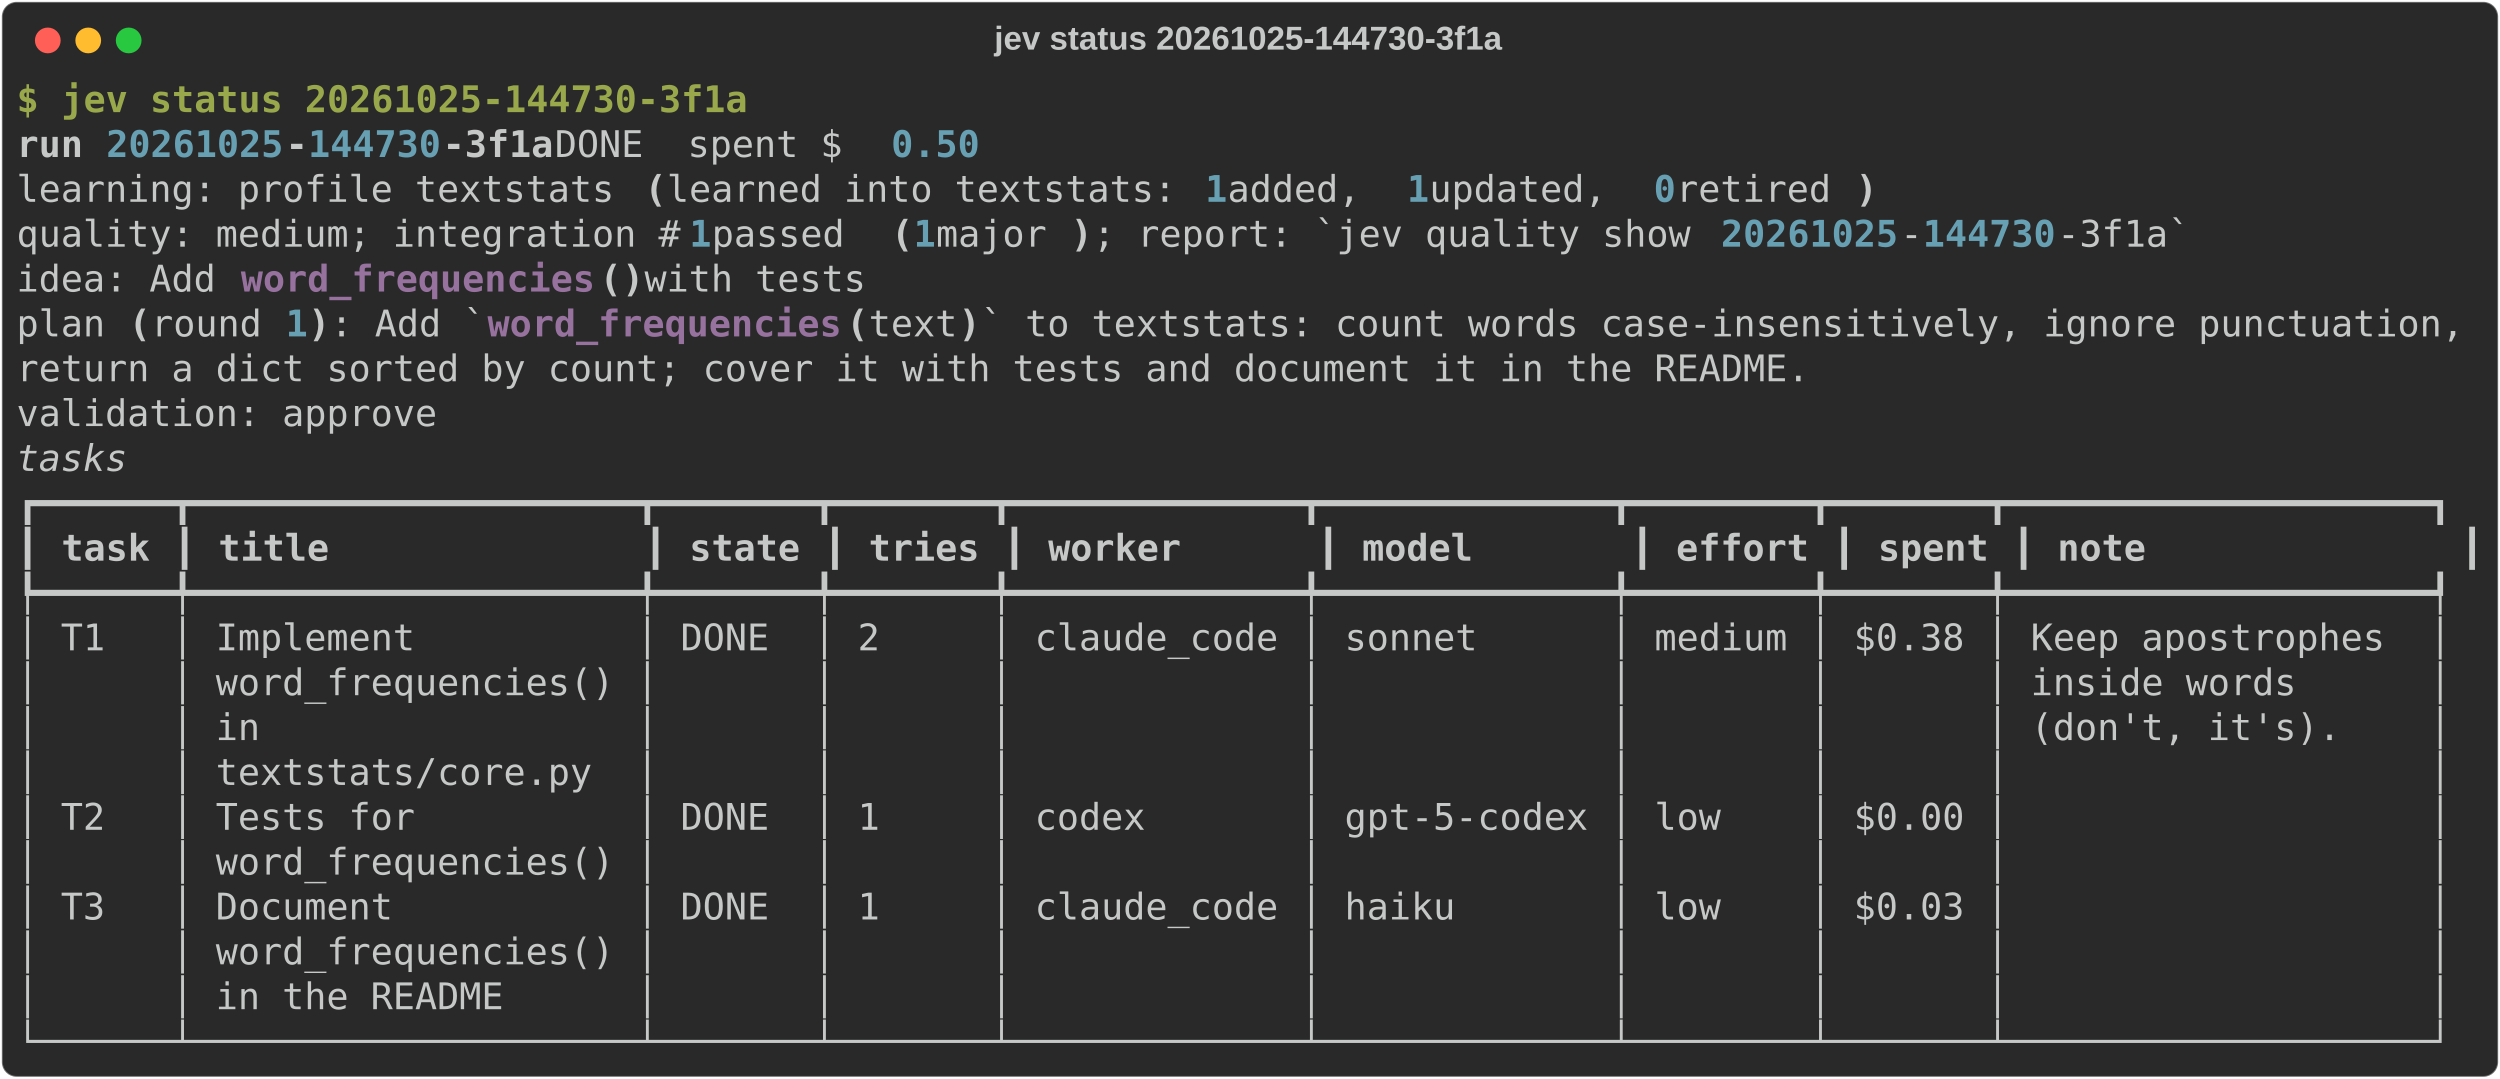
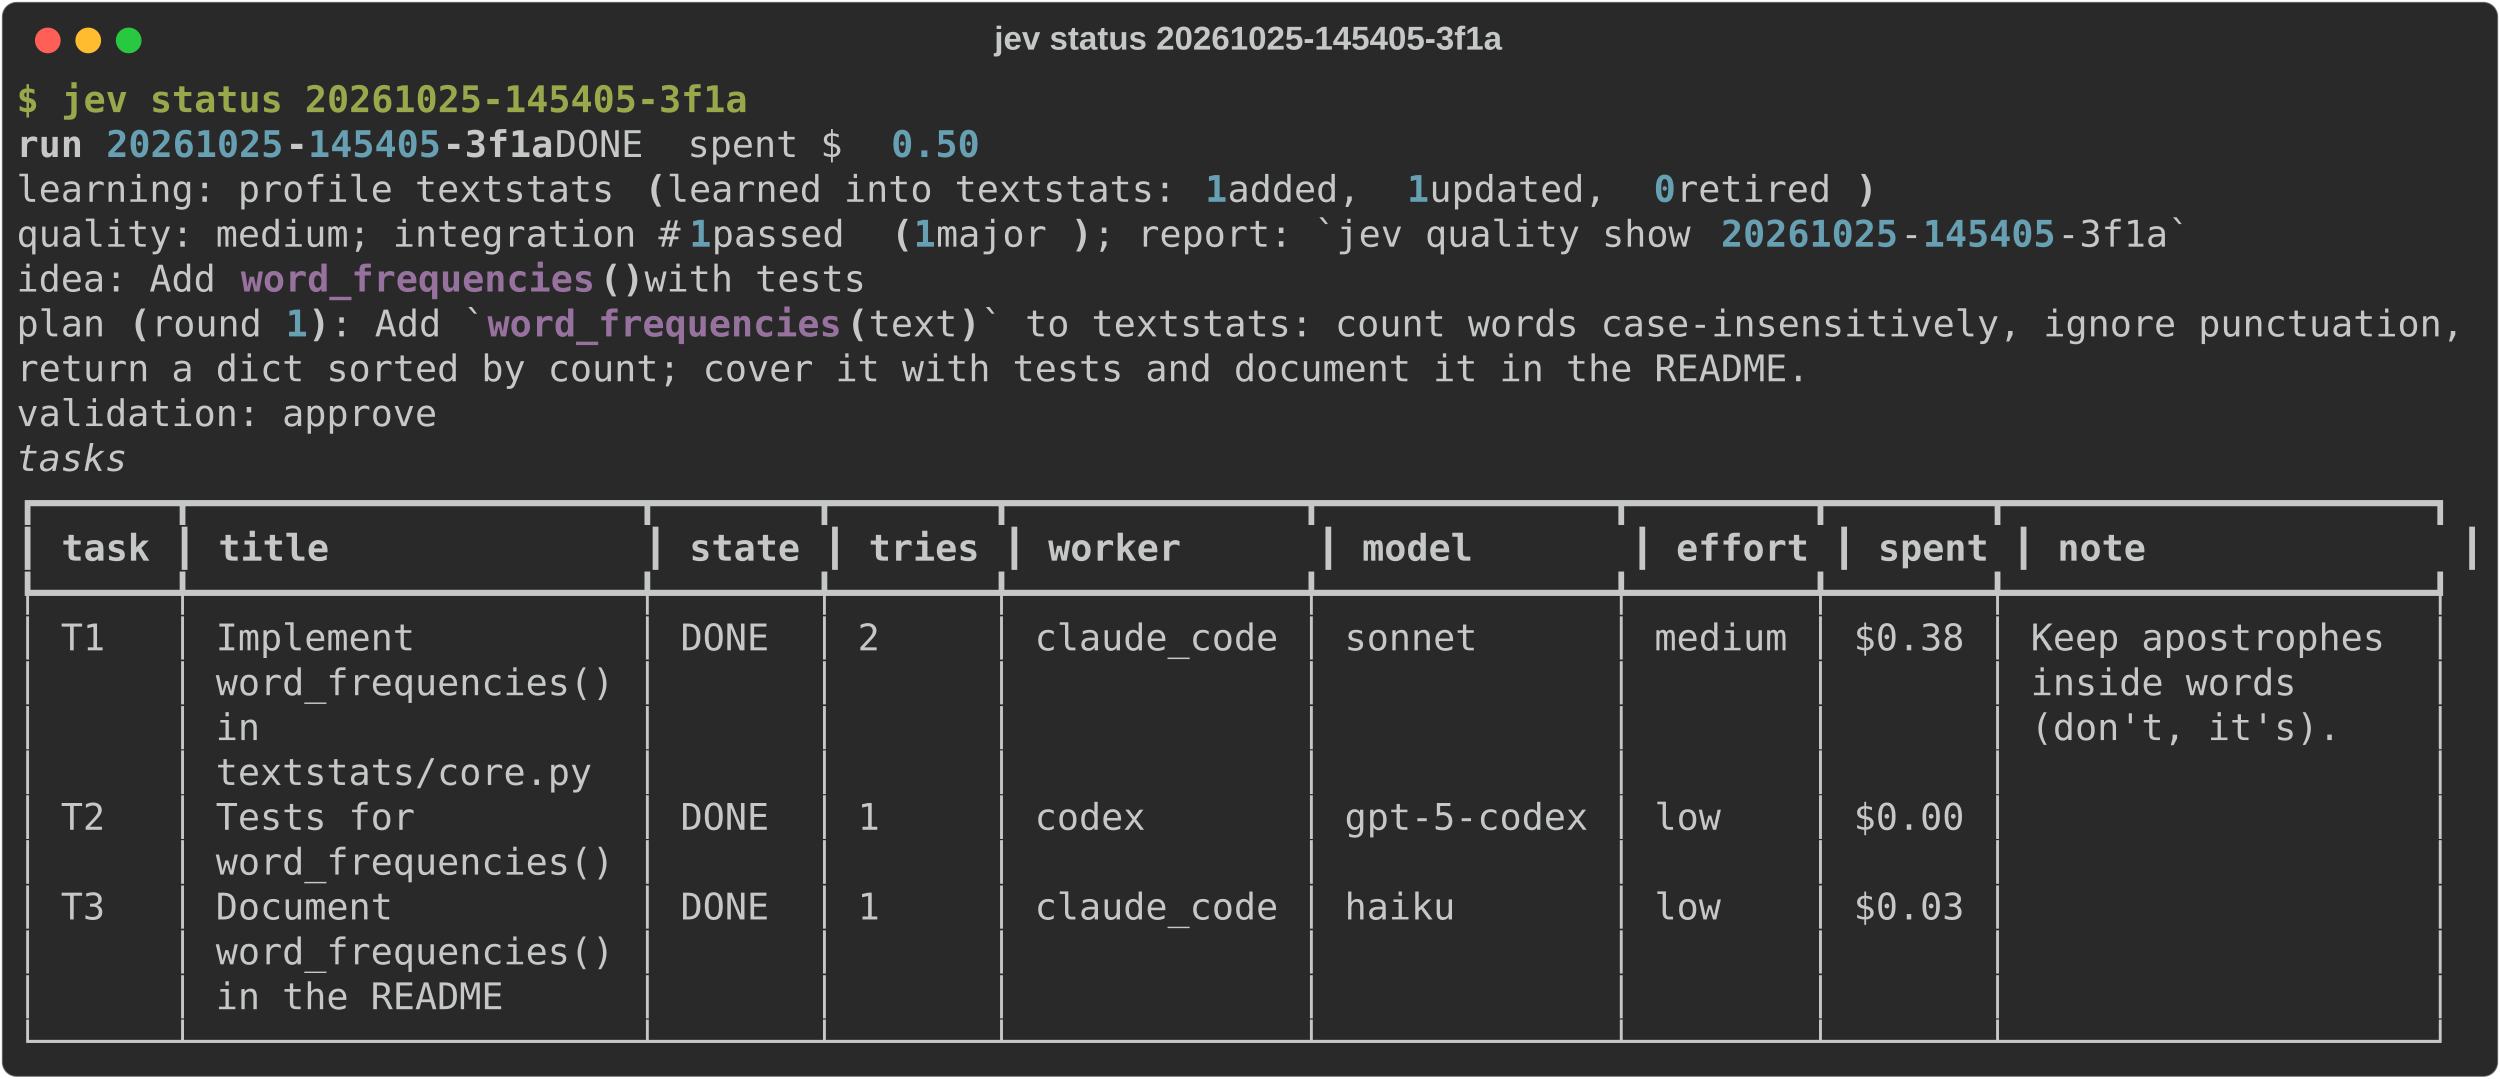
<svg xmlns="http://www.w3.org/2000/svg" class="rich-terminal" viewBox="0 0 1360 586.8">
  <style>

    @font-face {
        font-family: "Fira Code";
        src: local("FiraCode-Regular"),
                url("https://cdnjs.cloudflare.com/ajax/libs/firacode/6.2.0/woff2/FiraCode-Regular.woff2") format("woff2"),
                url("https://cdnjs.cloudflare.com/ajax/libs/firacode/6.2.0/woff/FiraCode-Regular.woff") format("woff");
        font-style: normal;
        font-weight: 400;
    }
    @font-face {
        font-family: "Fira Code";
        src: local("FiraCode-Bold"),
                url("https://cdnjs.cloudflare.com/ajax/libs/firacode/6.2.0/woff2/FiraCode-Bold.woff2") format("woff2"),
                url("https://cdnjs.cloudflare.com/ajax/libs/firacode/6.2.0/woff/FiraCode-Bold.woff") format("woff");
        font-style: bold;
        font-weight: 700;
    }

-     .terminal-1849539480-matrix {
+     .terminal-1847966616-matrix {
        font-family: Fira Code, monospace;
        font-size: 20px;
        line-height: 24.4px;
        font-variant-east-asian: full-width;
    }

-     .terminal-1849539480-title {
+     .terminal-1847966616-title {
        font-size: 18px;
        font-weight: bold;
        font-family: arial;
    }

-     .terminal-1849539480-r1 { fill: #98a84b;font-weight: bold }
- .terminal-1849539480-r2 { fill: #c5c8c6 }
- .terminal-1849539480-r3 { fill: #c5c8c6;font-weight: bold }
- .terminal-1849539480-r4 { fill: #68a0b3;font-weight: bold }
- .terminal-1849539480-r5 { fill: #98729f;font-weight: bold }
- .terminal-1849539480-r6 { fill: #c5c8c6;font-style: italic; }
+     .terminal-1847966616-r1 { fill: #98a84b;font-weight: bold }
+ .terminal-1847966616-r2 { fill: #c5c8c6 }
+ .terminal-1847966616-r3 { fill: #c5c8c6;font-weight: bold }
+ .terminal-1847966616-r4 { fill: #68a0b3;font-weight: bold }
+ .terminal-1847966616-r5 { fill: #98729f;font-weight: bold }
+ .terminal-1847966616-r6 { fill: #c5c8c6;font-style: italic; }
    </style>
  <defs>
-     <clipPath id="terminal-1849539480-clip-terminal">
+     <clipPath id="terminal-1847966616-clip-terminal">
      <rect x="0" y="0" width="1341.0" height="535.8" />
    </clipPath>
-     <clipPath id="terminal-1849539480-line-0">
+     <clipPath id="terminal-1847966616-line-0">
      <rect x="0" y="1.5" width="1342" height="24.65" />
    </clipPath>
-     <clipPath id="terminal-1849539480-line-1">
+     <clipPath id="terminal-1847966616-line-1">
      <rect x="0" y="25.9" width="1342" height="24.65" />
    </clipPath>
-     <clipPath id="terminal-1849539480-line-2">
+     <clipPath id="terminal-1847966616-line-2">
      <rect x="0" y="50.3" width="1342" height="24.65" />
    </clipPath>
-     <clipPath id="terminal-1849539480-line-3">
+     <clipPath id="terminal-1847966616-line-3">
      <rect x="0" y="74.7" width="1342" height="24.65" />
    </clipPath>
-     <clipPath id="terminal-1849539480-line-4">
+     <clipPath id="terminal-1847966616-line-4">
      <rect x="0" y="99.1" width="1342" height="24.65" />
    </clipPath>
-     <clipPath id="terminal-1849539480-line-5">
+     <clipPath id="terminal-1847966616-line-5">
      <rect x="0" y="123.5" width="1342" height="24.65" />
    </clipPath>
-     <clipPath id="terminal-1849539480-line-6">
+     <clipPath id="terminal-1847966616-line-6">
      <rect x="0" y="147.9" width="1342" height="24.65" />
    </clipPath>
-     <clipPath id="terminal-1849539480-line-7">
+     <clipPath id="terminal-1847966616-line-7">
      <rect x="0" y="172.3" width="1342" height="24.65" />
    </clipPath>
-     <clipPath id="terminal-1849539480-line-8">
+     <clipPath id="terminal-1847966616-line-8">
      <rect x="0" y="196.7" width="1342" height="24.65" />
    </clipPath>
-     <clipPath id="terminal-1849539480-line-9">
+     <clipPath id="terminal-1847966616-line-9">
      <rect x="0" y="221.1" width="1342" height="24.65" />
    </clipPath>
-     <clipPath id="terminal-1849539480-line-10">
+     <clipPath id="terminal-1847966616-line-10">
      <rect x="0" y="245.5" width="1342" height="24.65" />
    </clipPath>
-     <clipPath id="terminal-1849539480-line-11">
+     <clipPath id="terminal-1847966616-line-11">
      <rect x="0" y="269.9" width="1342" height="24.65" />
    </clipPath>
-     <clipPath id="terminal-1849539480-line-12">
+     <clipPath id="terminal-1847966616-line-12">
      <rect x="0" y="294.3" width="1342" height="24.65" />
    </clipPath>
-     <clipPath id="terminal-1849539480-line-13">
+     <clipPath id="terminal-1847966616-line-13">
      <rect x="0" y="318.7" width="1342" height="24.65" />
    </clipPath>
-     <clipPath id="terminal-1849539480-line-14">
+     <clipPath id="terminal-1847966616-line-14">
      <rect x="0" y="343.1" width="1342" height="24.65" />
    </clipPath>
-     <clipPath id="terminal-1849539480-line-15">
+     <clipPath id="terminal-1847966616-line-15">
      <rect x="0" y="367.5" width="1342" height="24.65" />
    </clipPath>
-     <clipPath id="terminal-1849539480-line-16">
+     <clipPath id="terminal-1847966616-line-16">
      <rect x="0" y="391.9" width="1342" height="24.65" />
    </clipPath>
-     <clipPath id="terminal-1849539480-line-17">
+     <clipPath id="terminal-1847966616-line-17">
      <rect x="0" y="416.3" width="1342" height="24.65" />
    </clipPath>
-     <clipPath id="terminal-1849539480-line-18">
+     <clipPath id="terminal-1847966616-line-18">
      <rect x="0" y="440.7" width="1342" height="24.65" />
    </clipPath>
-     <clipPath id="terminal-1849539480-line-19">
+     <clipPath id="terminal-1847966616-line-19">
      <rect x="0" y="465.1" width="1342" height="24.65" />
    </clipPath>
-     <clipPath id="terminal-1849539480-line-20">
+     <clipPath id="terminal-1847966616-line-20">
      <rect x="0" y="489.5" width="1342" height="24.65" />
    </clipPath>
  </defs>
  <rect fill="#292929" stroke="rgba(255,255,255,0.35)" stroke-width="1" x="1" y="1" width="1358" height="584.8" rx="8" />
-   <text class="terminal-1849539480-title" fill="#c5c8c6" text-anchor="middle" x="679" y="27">jev status 20261025-144730-3f1a</text>
+   <text class="terminal-1847966616-title" fill="#c5c8c6" text-anchor="middle" x="679" y="27">jev status 20261025-145405-3f1a</text>
  <g transform="translate(26,22)">
    <circle cx="0" cy="0" r="7" fill="#ff5f57" />
    <circle cx="22" cy="0" r="7" fill="#febc2e" />
    <circle cx="44" cy="0" r="7" fill="#28c840" />
  </g>
-   <g transform="translate(9, 41)" clip-path="url(#terminal-1849539480-clip-terminal)">
-     <g class="terminal-1849539480-matrix">
-       <text class="terminal-1849539480-r1" x="0" y="20" textLength="24.4" clip-path="url(#terminal-1849539480-line-0)">$ </text>
-       <text class="terminal-1849539480-r1" x="24.4" y="20" textLength="378.2" clip-path="url(#terminal-1849539480-line-0)">jev status 20261025-144730-3f1a</text>
-       <text class="terminal-1849539480-r2" x="1342" y="20" textLength="12.2" clip-path="url(#terminal-1849539480-line-0)">
- </text>
-       <text class="terminal-1849539480-r3" x="0" y="44.4" textLength="48.8" clip-path="url(#terminal-1849539480-line-1)">run </text>
-       <text class="terminal-1849539480-r4" x="48.8" y="44.4" textLength="97.6" clip-path="url(#terminal-1849539480-line-1)">20261025</text>
-       <text class="terminal-1849539480-r3" x="146.4" y="44.4" textLength="12.2" clip-path="url(#terminal-1849539480-line-1)">-</text>
-       <text class="terminal-1849539480-r4" x="158.6" y="44.4" textLength="73.2" clip-path="url(#terminal-1849539480-line-1)">144730</text>
-       <text class="terminal-1849539480-r3" x="231.8" y="44.4" textLength="61" clip-path="url(#terminal-1849539480-line-1)">-3f1a</text>
-       <text class="terminal-1849539480-r2" x="292.8" y="44.4" textLength="183" clip-path="url(#terminal-1849539480-line-1)">  DONE  spent $</text>
-       <text class="terminal-1849539480-r4" x="475.8" y="44.4" textLength="48.8" clip-path="url(#terminal-1849539480-line-1)">0.50</text>
-       <text class="terminal-1849539480-r2" x="1342" y="44.4" textLength="12.2" clip-path="url(#terminal-1849539480-line-1)">
- </text>
-       <text class="terminal-1849539480-r2" x="0" y="68.8" textLength="341.6" clip-path="url(#terminal-1849539480-line-2)">learning: profile textstats </text>
-       <text class="terminal-1849539480-r3" x="341.6" y="68.8" textLength="12.2" clip-path="url(#terminal-1849539480-line-2)">(</text>
-       <text class="terminal-1849539480-r2" x="353.8" y="68.8" textLength="292.8" clip-path="url(#terminal-1849539480-line-2)">learned into textstats: </text>
-       <text class="terminal-1849539480-r4" x="646.6" y="68.8" textLength="12.2" clip-path="url(#terminal-1849539480-line-2)">1</text>
-       <text class="terminal-1849539480-r2" x="658.8" y="68.8" textLength="97.6" clip-path="url(#terminal-1849539480-line-2)"> added, </text>
-       <text class="terminal-1849539480-r4" x="756.4" y="68.8" textLength="12.2" clip-path="url(#terminal-1849539480-line-2)">1</text>
-       <text class="terminal-1849539480-r2" x="768.6" y="68.8" textLength="122" clip-path="url(#terminal-1849539480-line-2)"> updated, </text>
-       <text class="terminal-1849539480-r4" x="890.6" y="68.8" textLength="12.2" clip-path="url(#terminal-1849539480-line-2)">0</text>
-       <text class="terminal-1849539480-r2" x="902.8" y="68.8" textLength="97.6" clip-path="url(#terminal-1849539480-line-2)"> retired</text>
-       <text class="terminal-1849539480-r3" x="1000.4" y="68.8" textLength="12.2" clip-path="url(#terminal-1849539480-line-2)">)</text>
-       <text class="terminal-1849539480-r2" x="1342" y="68.8" textLength="12.2" clip-path="url(#terminal-1849539480-line-2)">
- </text>
-       <text class="terminal-1849539480-r2" x="0" y="93.2" textLength="366" clip-path="url(#terminal-1849539480-line-3)">quality: medium; integration #</text>
-       <text class="terminal-1849539480-r4" x="366" y="93.2" textLength="12.2" clip-path="url(#terminal-1849539480-line-3)">1</text>
-       <text class="terminal-1849539480-r2" x="378.2" y="93.2" textLength="97.6" clip-path="url(#terminal-1849539480-line-3)"> passed </text>
-       <text class="terminal-1849539480-r3" x="475.8" y="93.2" textLength="12.2" clip-path="url(#terminal-1849539480-line-3)">(</text>
-       <text class="terminal-1849539480-r4" x="488" y="93.2" textLength="12.2" clip-path="url(#terminal-1849539480-line-3)">1</text>
-       <text class="terminal-1849539480-r2" x="500.2" y="93.2" textLength="73.2" clip-path="url(#terminal-1849539480-line-3)"> major</text>
-       <text class="terminal-1849539480-r3" x="573.4" y="93.2" textLength="12.2" clip-path="url(#terminal-1849539480-line-3)">)</text>
-       <text class="terminal-1849539480-r2" x="585.6" y="93.2" textLength="341.6" clip-path="url(#terminal-1849539480-line-3)">; report: `jev quality show </text>
-       <text class="terminal-1849539480-r4" x="927.2" y="93.2" textLength="97.6" clip-path="url(#terminal-1849539480-line-3)">20261025</text>
-       <text class="terminal-1849539480-r2" x="1024.8" y="93.2" textLength="12.2" clip-path="url(#terminal-1849539480-line-3)">-</text>
-       <text class="terminal-1849539480-r4" x="1037" y="93.2" textLength="73.2" clip-path="url(#terminal-1849539480-line-3)">144730</text>
-       <text class="terminal-1849539480-r2" x="1110.2" y="93.2" textLength="73.2" clip-path="url(#terminal-1849539480-line-3)">-3f1a`</text>
-       <text class="terminal-1849539480-r2" x="1342" y="93.2" textLength="12.2" clip-path="url(#terminal-1849539480-line-3)">
- </text>
-       <text class="terminal-1849539480-r2" x="0" y="117.6" textLength="122" clip-path="url(#terminal-1849539480-line-4)">idea: Add </text>
-       <text class="terminal-1849539480-r5" x="122" y="117.6" textLength="195.2" clip-path="url(#terminal-1849539480-line-4)">word_frequencies</text>
-       <text class="terminal-1849539480-r3" x="317.2" y="117.6" textLength="12.2" clip-path="url(#terminal-1849539480-line-4)">(</text>
-       <text class="terminal-1849539480-r3" x="329.4" y="117.6" textLength="12.2" clip-path="url(#terminal-1849539480-line-4)">)</text>
-       <text class="terminal-1849539480-r2" x="341.6" y="117.6" textLength="134.2" clip-path="url(#terminal-1849539480-line-4)"> with tests</text>
-       <text class="terminal-1849539480-r2" x="1342" y="117.6" textLength="12.2" clip-path="url(#terminal-1849539480-line-4)">
- </text>
-       <text class="terminal-1849539480-r2" x="0" y="142" textLength="61" clip-path="url(#terminal-1849539480-line-5)">plan </text>
-       <text class="terminal-1849539480-r3" x="61" y="142" textLength="12.2" clip-path="url(#terminal-1849539480-line-5)">(</text>
-       <text class="terminal-1849539480-r2" x="73.2" y="142" textLength="73.2" clip-path="url(#terminal-1849539480-line-5)">round </text>
-       <text class="terminal-1849539480-r4" x="146.4" y="142" textLength="12.2" clip-path="url(#terminal-1849539480-line-5)">1</text>
-       <text class="terminal-1849539480-r3" x="158.6" y="142" textLength="12.2" clip-path="url(#terminal-1849539480-line-5)">)</text>
-       <text class="terminal-1849539480-r2" x="170.8" y="142" textLength="85.4" clip-path="url(#terminal-1849539480-line-5)">: Add `</text>
-       <text class="terminal-1849539480-r5" x="256.2" y="142" textLength="195.2" clip-path="url(#terminal-1849539480-line-5)">word_frequencies</text>
-       <text class="terminal-1849539480-r3" x="451.4" y="142" textLength="12.2" clip-path="url(#terminal-1849539480-line-5)">(</text>
-       <text class="terminal-1849539480-r2" x="463.6" y="142" textLength="48.8" clip-path="url(#terminal-1849539480-line-5)">text</text>
-       <text class="terminal-1849539480-r3" x="512.4" y="142" textLength="12.2" clip-path="url(#terminal-1849539480-line-5)">)</text>
-       <text class="terminal-1849539480-r2" x="524.6" y="142" textLength="817.4" clip-path="url(#terminal-1849539480-line-5)">` to textstats: count words case-insensitively, ignore punctuation,</text>
-       <text class="terminal-1849539480-r2" x="1342" y="142" textLength="12.2" clip-path="url(#terminal-1849539480-line-5)">
- </text>
-       <text class="terminal-1849539480-r2" x="0" y="166.4" textLength="988.2" clip-path="url(#terminal-1849539480-line-6)">return a dict sorted by count; cover it with tests and document it in the README.</text>
-       <text class="terminal-1849539480-r2" x="1342" y="166.4" textLength="12.2" clip-path="url(#terminal-1849539480-line-6)">
- </text>
-       <text class="terminal-1849539480-r2" x="0" y="190.8" textLength="231.8" clip-path="url(#terminal-1849539480-line-7)">validation: approve</text>
-       <text class="terminal-1849539480-r2" x="1342" y="190.8" textLength="12.2" clip-path="url(#terminal-1849539480-line-7)">
- </text>
-       <text class="terminal-1849539480-r6" x="0" y="215.2" textLength="1342" clip-path="url(#terminal-1849539480-line-8)">                                                    tasks                                                     </text>
-       <text class="terminal-1849539480-r2" x="1342" y="215.2" textLength="12.2" clip-path="url(#terminal-1849539480-line-8)">
- </text>
-       <text class="terminal-1849539480-r2" x="0" y="239.6" textLength="1342" clip-path="url(#terminal-1849539480-line-9)">┏━━━━━━┳━━━━━━━━━━━━━━━━━━━━┳━━━━━━━┳━━━━━━━┳━━━━━━━━━━━━━┳━━━━━━━━━━━━━┳━━━━━━━━┳━━━━━━━┳━━━━━━━━━━━━━━━━━━━┓</text>
-       <text class="terminal-1849539480-r2" x="1342" y="239.6" textLength="12.2" clip-path="url(#terminal-1849539480-line-9)">
- </text>
-       <text class="terminal-1849539480-r2" x="0" y="264" textLength="12.2" clip-path="url(#terminal-1849539480-line-10)">┃</text>
-       <text class="terminal-1849539480-r3" x="24.4" y="264" textLength="48.8" clip-path="url(#terminal-1849539480-line-10)">task</text>
-       <text class="terminal-1849539480-r2" x="85.4" y="264" textLength="12.2" clip-path="url(#terminal-1849539480-line-10)">┃</text>
-       <text class="terminal-1849539480-r3" x="109.8" y="264" textLength="219.6" clip-path="url(#terminal-1849539480-line-10)">title             </text>
-       <text class="terminal-1849539480-r2" x="341.6" y="264" textLength="12.2" clip-path="url(#terminal-1849539480-line-10)">┃</text>
-       <text class="terminal-1849539480-r3" x="366" y="264" textLength="61" clip-path="url(#terminal-1849539480-line-10)">state</text>
-       <text class="terminal-1849539480-r2" x="439.2" y="264" textLength="12.2" clip-path="url(#terminal-1849539480-line-10)">┃</text>
-       <text class="terminal-1849539480-r3" x="463.6" y="264" textLength="61" clip-path="url(#terminal-1849539480-line-10)">tries</text>
-       <text class="terminal-1849539480-r2" x="536.8" y="264" textLength="12.2" clip-path="url(#terminal-1849539480-line-10)">┃</text>
-       <text class="terminal-1849539480-r3" x="561.2" y="264" textLength="134.2" clip-path="url(#terminal-1849539480-line-10)">worker     </text>
-       <text class="terminal-1849539480-r2" x="707.6" y="264" textLength="12.2" clip-path="url(#terminal-1849539480-line-10)">┃</text>
-       <text class="terminal-1849539480-r3" x="732" y="264" textLength="134.2" clip-path="url(#terminal-1849539480-line-10)">model      </text>
-       <text class="terminal-1849539480-r2" x="878.4" y="264" textLength="12.2" clip-path="url(#terminal-1849539480-line-10)">┃</text>
-       <text class="terminal-1849539480-r3" x="902.8" y="264" textLength="73.2" clip-path="url(#terminal-1849539480-line-10)">effort</text>
-       <text class="terminal-1849539480-r2" x="988.2" y="264" textLength="12.2" clip-path="url(#terminal-1849539480-line-10)">┃</text>
-       <text class="terminal-1849539480-r3" x="1012.6" y="264" textLength="61" clip-path="url(#terminal-1849539480-line-10)">spent</text>
-       <text class="terminal-1849539480-r2" x="1085.8" y="264" textLength="12.2" clip-path="url(#terminal-1849539480-line-10)">┃</text>
-       <text class="terminal-1849539480-r3" x="1110.2" y="264" textLength="207.4" clip-path="url(#terminal-1849539480-line-10)">note             </text>
-       <text class="terminal-1849539480-r2" x="1329.8" y="264" textLength="12.2" clip-path="url(#terminal-1849539480-line-10)">┃</text>
-       <text class="terminal-1849539480-r2" x="1342" y="264" textLength="12.2" clip-path="url(#terminal-1849539480-line-10)">
- </text>
-       <text class="terminal-1849539480-r2" x="0" y="288.4" textLength="1342" clip-path="url(#terminal-1849539480-line-11)">┡━━━━━━╇━━━━━━━━━━━━━━━━━━━━╇━━━━━━━╇━━━━━━━╇━━━━━━━━━━━━━╇━━━━━━━━━━━━━╇━━━━━━━━╇━━━━━━━╇━━━━━━━━━━━━━━━━━━━┩</text>
-       <text class="terminal-1849539480-r2" x="1342" y="288.4" textLength="12.2" clip-path="url(#terminal-1849539480-line-11)">
- </text>
-       <text class="terminal-1849539480-r2" x="0" y="312.8" textLength="1342" clip-path="url(#terminal-1849539480-line-12)">│ T1   │ Implement          │ DONE  │ 2     │ claude_code │ sonnet      │ medium │ $0.38 │ Keep apostrophes  │</text>
-       <text class="terminal-1849539480-r2" x="1342" y="312.8" textLength="12.2" clip-path="url(#terminal-1849539480-line-12)">
- </text>
-       <text class="terminal-1849539480-r2" x="0" y="337.2" textLength="1342" clip-path="url(#terminal-1849539480-line-13)">│      │ word_frequencies() │       │       │             │             │        │       │ inside words      │</text>
-       <text class="terminal-1849539480-r2" x="1342" y="337.2" textLength="12.2" clip-path="url(#terminal-1849539480-line-13)">
- </text>
-       <text class="terminal-1849539480-r2" x="0" y="361.6" textLength="1342" clip-path="url(#terminal-1849539480-line-14)">│      │ in                 │       │       │             │             │        │       │ (don't, it's).    │</text>
-       <text class="terminal-1849539480-r2" x="1342" y="361.6" textLength="12.2" clip-path="url(#terminal-1849539480-line-14)">
- </text>
-       <text class="terminal-1849539480-r2" x="0" y="386" textLength="1342" clip-path="url(#terminal-1849539480-line-15)">│      │ textstats/core.py  │       │       │             │             │        │       │                   │</text>
-       <text class="terminal-1849539480-r2" x="1342" y="386" textLength="12.2" clip-path="url(#terminal-1849539480-line-15)">
- </text>
-       <text class="terminal-1849539480-r2" x="0" y="410.4" textLength="1342" clip-path="url(#terminal-1849539480-line-16)">│ T2   │ Tests for          │ DONE  │ 1     │ codex       │ gpt-5-codex │ low    │ $0.00 │                   │</text>
-       <text class="terminal-1849539480-r2" x="1342" y="410.4" textLength="12.2" clip-path="url(#terminal-1849539480-line-16)">
- </text>
-       <text class="terminal-1849539480-r2" x="0" y="434.8" textLength="1342" clip-path="url(#terminal-1849539480-line-17)">│      │ word_frequencies() │       │       │             │             │        │       │                   │</text>
-       <text class="terminal-1849539480-r2" x="1342" y="434.8" textLength="12.2" clip-path="url(#terminal-1849539480-line-17)">
- </text>
-       <text class="terminal-1849539480-r2" x="0" y="459.2" textLength="1342" clip-path="url(#terminal-1849539480-line-18)">│ T3   │ Document           │ DONE  │ 1     │ claude_code │ haiku       │ low    │ $0.03 │                   │</text>
-       <text class="terminal-1849539480-r2" x="1342" y="459.2" textLength="12.2" clip-path="url(#terminal-1849539480-line-18)">
- </text>
-       <text class="terminal-1849539480-r2" x="0" y="483.6" textLength="1342" clip-path="url(#terminal-1849539480-line-19)">│      │ word_frequencies() │       │       │             │             │        │       │                   │</text>
-       <text class="terminal-1849539480-r2" x="1342" y="483.6" textLength="12.2" clip-path="url(#terminal-1849539480-line-19)">
- </text>
-       <text class="terminal-1849539480-r2" x="0" y="508" textLength="1342" clip-path="url(#terminal-1849539480-line-20)">│      │ in the README      │       │       │             │             │        │       │                   │</text>
-       <text class="terminal-1849539480-r2" x="1342" y="508" textLength="12.2" clip-path="url(#terminal-1849539480-line-20)">
- </text>
-       <text class="terminal-1849539480-r2" x="0" y="532.4" textLength="1342" clip-path="url(#terminal-1849539480-line-21)">└──────┴────────────────────┴───────┴───────┴─────────────┴─────────────┴────────┴───────┴───────────────────┘</text>
-       <text class="terminal-1849539480-r2" x="1342" y="532.4" textLength="12.2" clip-path="url(#terminal-1849539480-line-21)">
+   <g transform="translate(9, 41)" clip-path="url(#terminal-1847966616-clip-terminal)">
+     <g class="terminal-1847966616-matrix">
+       <text class="terminal-1847966616-r1" x="0" y="20" textLength="24.4" clip-path="url(#terminal-1847966616-line-0)">$ </text>
+       <text class="terminal-1847966616-r1" x="24.4" y="20" textLength="378.2" clip-path="url(#terminal-1847966616-line-0)">jev status 20261025-145405-3f1a</text>
+       <text class="terminal-1847966616-r2" x="1342" y="20" textLength="12.2" clip-path="url(#terminal-1847966616-line-0)">
+ </text>
+       <text class="terminal-1847966616-r3" x="0" y="44.4" textLength="48.8" clip-path="url(#terminal-1847966616-line-1)">run </text>
+       <text class="terminal-1847966616-r4" x="48.8" y="44.4" textLength="97.6" clip-path="url(#terminal-1847966616-line-1)">20261025</text>
+       <text class="terminal-1847966616-r3" x="146.4" y="44.4" textLength="12.2" clip-path="url(#terminal-1847966616-line-1)">-</text>
+       <text class="terminal-1847966616-r4" x="158.6" y="44.4" textLength="73.2" clip-path="url(#terminal-1847966616-line-1)">145405</text>
+       <text class="terminal-1847966616-r3" x="231.8" y="44.4" textLength="61" clip-path="url(#terminal-1847966616-line-1)">-3f1a</text>
+       <text class="terminal-1847966616-r2" x="292.8" y="44.4" textLength="183" clip-path="url(#terminal-1847966616-line-1)">  DONE  spent $</text>
+       <text class="terminal-1847966616-r4" x="475.8" y="44.4" textLength="48.8" clip-path="url(#terminal-1847966616-line-1)">0.50</text>
+       <text class="terminal-1847966616-r2" x="1342" y="44.4" textLength="12.2" clip-path="url(#terminal-1847966616-line-1)">
+ </text>
+       <text class="terminal-1847966616-r2" x="0" y="68.8" textLength="341.6" clip-path="url(#terminal-1847966616-line-2)">learning: profile textstats </text>
+       <text class="terminal-1847966616-r3" x="341.6" y="68.8" textLength="12.2" clip-path="url(#terminal-1847966616-line-2)">(</text>
+       <text class="terminal-1847966616-r2" x="353.8" y="68.8" textLength="292.8" clip-path="url(#terminal-1847966616-line-2)">learned into textstats: </text>
+       <text class="terminal-1847966616-r4" x="646.6" y="68.8" textLength="12.2" clip-path="url(#terminal-1847966616-line-2)">1</text>
+       <text class="terminal-1847966616-r2" x="658.8" y="68.8" textLength="97.6" clip-path="url(#terminal-1847966616-line-2)"> added, </text>
+       <text class="terminal-1847966616-r4" x="756.4" y="68.8" textLength="12.2" clip-path="url(#terminal-1847966616-line-2)">1</text>
+       <text class="terminal-1847966616-r2" x="768.6" y="68.8" textLength="122" clip-path="url(#terminal-1847966616-line-2)"> updated, </text>
+       <text class="terminal-1847966616-r4" x="890.6" y="68.8" textLength="12.2" clip-path="url(#terminal-1847966616-line-2)">0</text>
+       <text class="terminal-1847966616-r2" x="902.8" y="68.8" textLength="97.6" clip-path="url(#terminal-1847966616-line-2)"> retired</text>
+       <text class="terminal-1847966616-r3" x="1000.4" y="68.8" textLength="12.2" clip-path="url(#terminal-1847966616-line-2)">)</text>
+       <text class="terminal-1847966616-r2" x="1342" y="68.8" textLength="12.2" clip-path="url(#terminal-1847966616-line-2)">
+ </text>
+       <text class="terminal-1847966616-r2" x="0" y="93.2" textLength="366" clip-path="url(#terminal-1847966616-line-3)">quality: medium; integration #</text>
+       <text class="terminal-1847966616-r4" x="366" y="93.2" textLength="12.2" clip-path="url(#terminal-1847966616-line-3)">1</text>
+       <text class="terminal-1847966616-r2" x="378.2" y="93.2" textLength="97.6" clip-path="url(#terminal-1847966616-line-3)"> passed </text>
+       <text class="terminal-1847966616-r3" x="475.8" y="93.2" textLength="12.2" clip-path="url(#terminal-1847966616-line-3)">(</text>
+       <text class="terminal-1847966616-r4" x="488" y="93.2" textLength="12.2" clip-path="url(#terminal-1847966616-line-3)">1</text>
+       <text class="terminal-1847966616-r2" x="500.2" y="93.2" textLength="73.2" clip-path="url(#terminal-1847966616-line-3)"> major</text>
+       <text class="terminal-1847966616-r3" x="573.4" y="93.2" textLength="12.2" clip-path="url(#terminal-1847966616-line-3)">)</text>
+       <text class="terminal-1847966616-r2" x="585.6" y="93.2" textLength="341.6" clip-path="url(#terminal-1847966616-line-3)">; report: `jev quality show </text>
+       <text class="terminal-1847966616-r4" x="927.2" y="93.2" textLength="97.6" clip-path="url(#terminal-1847966616-line-3)">20261025</text>
+       <text class="terminal-1847966616-r2" x="1024.8" y="93.2" textLength="12.2" clip-path="url(#terminal-1847966616-line-3)">-</text>
+       <text class="terminal-1847966616-r4" x="1037" y="93.2" textLength="73.2" clip-path="url(#terminal-1847966616-line-3)">145405</text>
+       <text class="terminal-1847966616-r2" x="1110.2" y="93.2" textLength="73.2" clip-path="url(#terminal-1847966616-line-3)">-3f1a`</text>
+       <text class="terminal-1847966616-r2" x="1342" y="93.2" textLength="12.2" clip-path="url(#terminal-1847966616-line-3)">
+ </text>
+       <text class="terminal-1847966616-r2" x="0" y="117.6" textLength="122" clip-path="url(#terminal-1847966616-line-4)">idea: Add </text>
+       <text class="terminal-1847966616-r5" x="122" y="117.6" textLength="195.2" clip-path="url(#terminal-1847966616-line-4)">word_frequencies</text>
+       <text class="terminal-1847966616-r3" x="317.2" y="117.6" textLength="12.2" clip-path="url(#terminal-1847966616-line-4)">(</text>
+       <text class="terminal-1847966616-r3" x="329.4" y="117.6" textLength="12.2" clip-path="url(#terminal-1847966616-line-4)">)</text>
+       <text class="terminal-1847966616-r2" x="341.6" y="117.6" textLength="134.2" clip-path="url(#terminal-1847966616-line-4)"> with tests</text>
+       <text class="terminal-1847966616-r2" x="1342" y="117.6" textLength="12.2" clip-path="url(#terminal-1847966616-line-4)">
+ </text>
+       <text class="terminal-1847966616-r2" x="0" y="142" textLength="61" clip-path="url(#terminal-1847966616-line-5)">plan </text>
+       <text class="terminal-1847966616-r3" x="61" y="142" textLength="12.2" clip-path="url(#terminal-1847966616-line-5)">(</text>
+       <text class="terminal-1847966616-r2" x="73.2" y="142" textLength="73.2" clip-path="url(#terminal-1847966616-line-5)">round </text>
+       <text class="terminal-1847966616-r4" x="146.4" y="142" textLength="12.2" clip-path="url(#terminal-1847966616-line-5)">1</text>
+       <text class="terminal-1847966616-r3" x="158.6" y="142" textLength="12.2" clip-path="url(#terminal-1847966616-line-5)">)</text>
+       <text class="terminal-1847966616-r2" x="170.8" y="142" textLength="85.4" clip-path="url(#terminal-1847966616-line-5)">: Add `</text>
+       <text class="terminal-1847966616-r5" x="256.2" y="142" textLength="195.2" clip-path="url(#terminal-1847966616-line-5)">word_frequencies</text>
+       <text class="terminal-1847966616-r3" x="451.4" y="142" textLength="12.2" clip-path="url(#terminal-1847966616-line-5)">(</text>
+       <text class="terminal-1847966616-r2" x="463.6" y="142" textLength="48.8" clip-path="url(#terminal-1847966616-line-5)">text</text>
+       <text class="terminal-1847966616-r3" x="512.4" y="142" textLength="12.2" clip-path="url(#terminal-1847966616-line-5)">)</text>
+       <text class="terminal-1847966616-r2" x="524.6" y="142" textLength="817.4" clip-path="url(#terminal-1847966616-line-5)">` to textstats: count words case-insensitively, ignore punctuation,</text>
+       <text class="terminal-1847966616-r2" x="1342" y="142" textLength="12.2" clip-path="url(#terminal-1847966616-line-5)">
+ </text>
+       <text class="terminal-1847966616-r2" x="0" y="166.4" textLength="988.2" clip-path="url(#terminal-1847966616-line-6)">return a dict sorted by count; cover it with tests and document it in the README.</text>
+       <text class="terminal-1847966616-r2" x="1342" y="166.4" textLength="12.2" clip-path="url(#terminal-1847966616-line-6)">
+ </text>
+       <text class="terminal-1847966616-r2" x="0" y="190.8" textLength="231.8" clip-path="url(#terminal-1847966616-line-7)">validation: approve</text>
+       <text class="terminal-1847966616-r2" x="1342" y="190.8" textLength="12.2" clip-path="url(#terminal-1847966616-line-7)">
+ </text>
+       <text class="terminal-1847966616-r6" x="0" y="215.2" textLength="1342" clip-path="url(#terminal-1847966616-line-8)">                                                    tasks                                                     </text>
+       <text class="terminal-1847966616-r2" x="1342" y="215.2" textLength="12.2" clip-path="url(#terminal-1847966616-line-8)">
+ </text>
+       <text class="terminal-1847966616-r2" x="0" y="239.6" textLength="1342" clip-path="url(#terminal-1847966616-line-9)">┏━━━━━━┳━━━━━━━━━━━━━━━━━━━━┳━━━━━━━┳━━━━━━━┳━━━━━━━━━━━━━┳━━━━━━━━━━━━━┳━━━━━━━━┳━━━━━━━┳━━━━━━━━━━━━━━━━━━━┓</text>
+       <text class="terminal-1847966616-r2" x="1342" y="239.6" textLength="12.2" clip-path="url(#terminal-1847966616-line-9)">
+ </text>
+       <text class="terminal-1847966616-r2" x="0" y="264" textLength="12.2" clip-path="url(#terminal-1847966616-line-10)">┃</text>
+       <text class="terminal-1847966616-r3" x="24.4" y="264" textLength="48.8" clip-path="url(#terminal-1847966616-line-10)">task</text>
+       <text class="terminal-1847966616-r2" x="85.4" y="264" textLength="12.2" clip-path="url(#terminal-1847966616-line-10)">┃</text>
+       <text class="terminal-1847966616-r3" x="109.8" y="264" textLength="219.6" clip-path="url(#terminal-1847966616-line-10)">title             </text>
+       <text class="terminal-1847966616-r2" x="341.6" y="264" textLength="12.2" clip-path="url(#terminal-1847966616-line-10)">┃</text>
+       <text class="terminal-1847966616-r3" x="366" y="264" textLength="61" clip-path="url(#terminal-1847966616-line-10)">state</text>
+       <text class="terminal-1847966616-r2" x="439.2" y="264" textLength="12.2" clip-path="url(#terminal-1847966616-line-10)">┃</text>
+       <text class="terminal-1847966616-r3" x="463.6" y="264" textLength="61" clip-path="url(#terminal-1847966616-line-10)">tries</text>
+       <text class="terminal-1847966616-r2" x="536.8" y="264" textLength="12.2" clip-path="url(#terminal-1847966616-line-10)">┃</text>
+       <text class="terminal-1847966616-r3" x="561.2" y="264" textLength="134.2" clip-path="url(#terminal-1847966616-line-10)">worker     </text>
+       <text class="terminal-1847966616-r2" x="707.6" y="264" textLength="12.2" clip-path="url(#terminal-1847966616-line-10)">┃</text>
+       <text class="terminal-1847966616-r3" x="732" y="264" textLength="134.2" clip-path="url(#terminal-1847966616-line-10)">model      </text>
+       <text class="terminal-1847966616-r2" x="878.4" y="264" textLength="12.2" clip-path="url(#terminal-1847966616-line-10)">┃</text>
+       <text class="terminal-1847966616-r3" x="902.8" y="264" textLength="73.2" clip-path="url(#terminal-1847966616-line-10)">effort</text>
+       <text class="terminal-1847966616-r2" x="988.2" y="264" textLength="12.2" clip-path="url(#terminal-1847966616-line-10)">┃</text>
+       <text class="terminal-1847966616-r3" x="1012.6" y="264" textLength="61" clip-path="url(#terminal-1847966616-line-10)">spent</text>
+       <text class="terminal-1847966616-r2" x="1085.8" y="264" textLength="12.2" clip-path="url(#terminal-1847966616-line-10)">┃</text>
+       <text class="terminal-1847966616-r3" x="1110.2" y="264" textLength="207.4" clip-path="url(#terminal-1847966616-line-10)">note             </text>
+       <text class="terminal-1847966616-r2" x="1329.8" y="264" textLength="12.2" clip-path="url(#terminal-1847966616-line-10)">┃</text>
+       <text class="terminal-1847966616-r2" x="1342" y="264" textLength="12.2" clip-path="url(#terminal-1847966616-line-10)">
+ </text>
+       <text class="terminal-1847966616-r2" x="0" y="288.4" textLength="1342" clip-path="url(#terminal-1847966616-line-11)">┡━━━━━━╇━━━━━━━━━━━━━━━━━━━━╇━━━━━━━╇━━━━━━━╇━━━━━━━━━━━━━╇━━━━━━━━━━━━━╇━━━━━━━━╇━━━━━━━╇━━━━━━━━━━━━━━━━━━━┩</text>
+       <text class="terminal-1847966616-r2" x="1342" y="288.4" textLength="12.2" clip-path="url(#terminal-1847966616-line-11)">
+ </text>
+       <text class="terminal-1847966616-r2" x="0" y="312.8" textLength="1342" clip-path="url(#terminal-1847966616-line-12)">│ T1   │ Implement          │ DONE  │ 2     │ claude_code │ sonnet      │ medium │ $0.38 │ Keep apostrophes  │</text>
+       <text class="terminal-1847966616-r2" x="1342" y="312.8" textLength="12.2" clip-path="url(#terminal-1847966616-line-12)">
+ </text>
+       <text class="terminal-1847966616-r2" x="0" y="337.2" textLength="1342" clip-path="url(#terminal-1847966616-line-13)">│      │ word_frequencies() │       │       │             │             │        │       │ inside words      │</text>
+       <text class="terminal-1847966616-r2" x="1342" y="337.2" textLength="12.2" clip-path="url(#terminal-1847966616-line-13)">
+ </text>
+       <text class="terminal-1847966616-r2" x="0" y="361.6" textLength="1342" clip-path="url(#terminal-1847966616-line-14)">│      │ in                 │       │       │             │             │        │       │ (don't, it's).    │</text>
+       <text class="terminal-1847966616-r2" x="1342" y="361.6" textLength="12.2" clip-path="url(#terminal-1847966616-line-14)">
+ </text>
+       <text class="terminal-1847966616-r2" x="0" y="386" textLength="1342" clip-path="url(#terminal-1847966616-line-15)">│      │ textstats/core.py  │       │       │             │             │        │       │                   │</text>
+       <text class="terminal-1847966616-r2" x="1342" y="386" textLength="12.2" clip-path="url(#terminal-1847966616-line-15)">
+ </text>
+       <text class="terminal-1847966616-r2" x="0" y="410.4" textLength="1342" clip-path="url(#terminal-1847966616-line-16)">│ T2   │ Tests for          │ DONE  │ 1     │ codex       │ gpt-5-codex │ low    │ $0.00 │                   │</text>
+       <text class="terminal-1847966616-r2" x="1342" y="410.4" textLength="12.2" clip-path="url(#terminal-1847966616-line-16)">
+ </text>
+       <text class="terminal-1847966616-r2" x="0" y="434.8" textLength="1342" clip-path="url(#terminal-1847966616-line-17)">│      │ word_frequencies() │       │       │             │             │        │       │                   │</text>
+       <text class="terminal-1847966616-r2" x="1342" y="434.8" textLength="12.2" clip-path="url(#terminal-1847966616-line-17)">
+ </text>
+       <text class="terminal-1847966616-r2" x="0" y="459.2" textLength="1342" clip-path="url(#terminal-1847966616-line-18)">│ T3   │ Document           │ DONE  │ 1     │ claude_code │ haiku       │ low    │ $0.03 │                   │</text>
+       <text class="terminal-1847966616-r2" x="1342" y="459.2" textLength="12.2" clip-path="url(#terminal-1847966616-line-18)">
+ </text>
+       <text class="terminal-1847966616-r2" x="0" y="483.6" textLength="1342" clip-path="url(#terminal-1847966616-line-19)">│      │ word_frequencies() │       │       │             │             │        │       │                   │</text>
+       <text class="terminal-1847966616-r2" x="1342" y="483.6" textLength="12.2" clip-path="url(#terminal-1847966616-line-19)">
+ </text>
+       <text class="terminal-1847966616-r2" x="0" y="508" textLength="1342" clip-path="url(#terminal-1847966616-line-20)">│      │ in the README      │       │       │             │             │        │       │                   │</text>
+       <text class="terminal-1847966616-r2" x="1342" y="508" textLength="12.2" clip-path="url(#terminal-1847966616-line-20)">
+ </text>
+       <text class="terminal-1847966616-r2" x="0" y="532.4" textLength="1342" clip-path="url(#terminal-1847966616-line-21)">└──────┴────────────────────┴───────┴───────┴─────────────┴─────────────┴────────┴───────┴───────────────────┘</text>
+       <text class="terminal-1847966616-r2" x="1342" y="532.4" textLength="12.2" clip-path="url(#terminal-1847966616-line-21)">
</text>
    </g>
  </g>
</svg>
